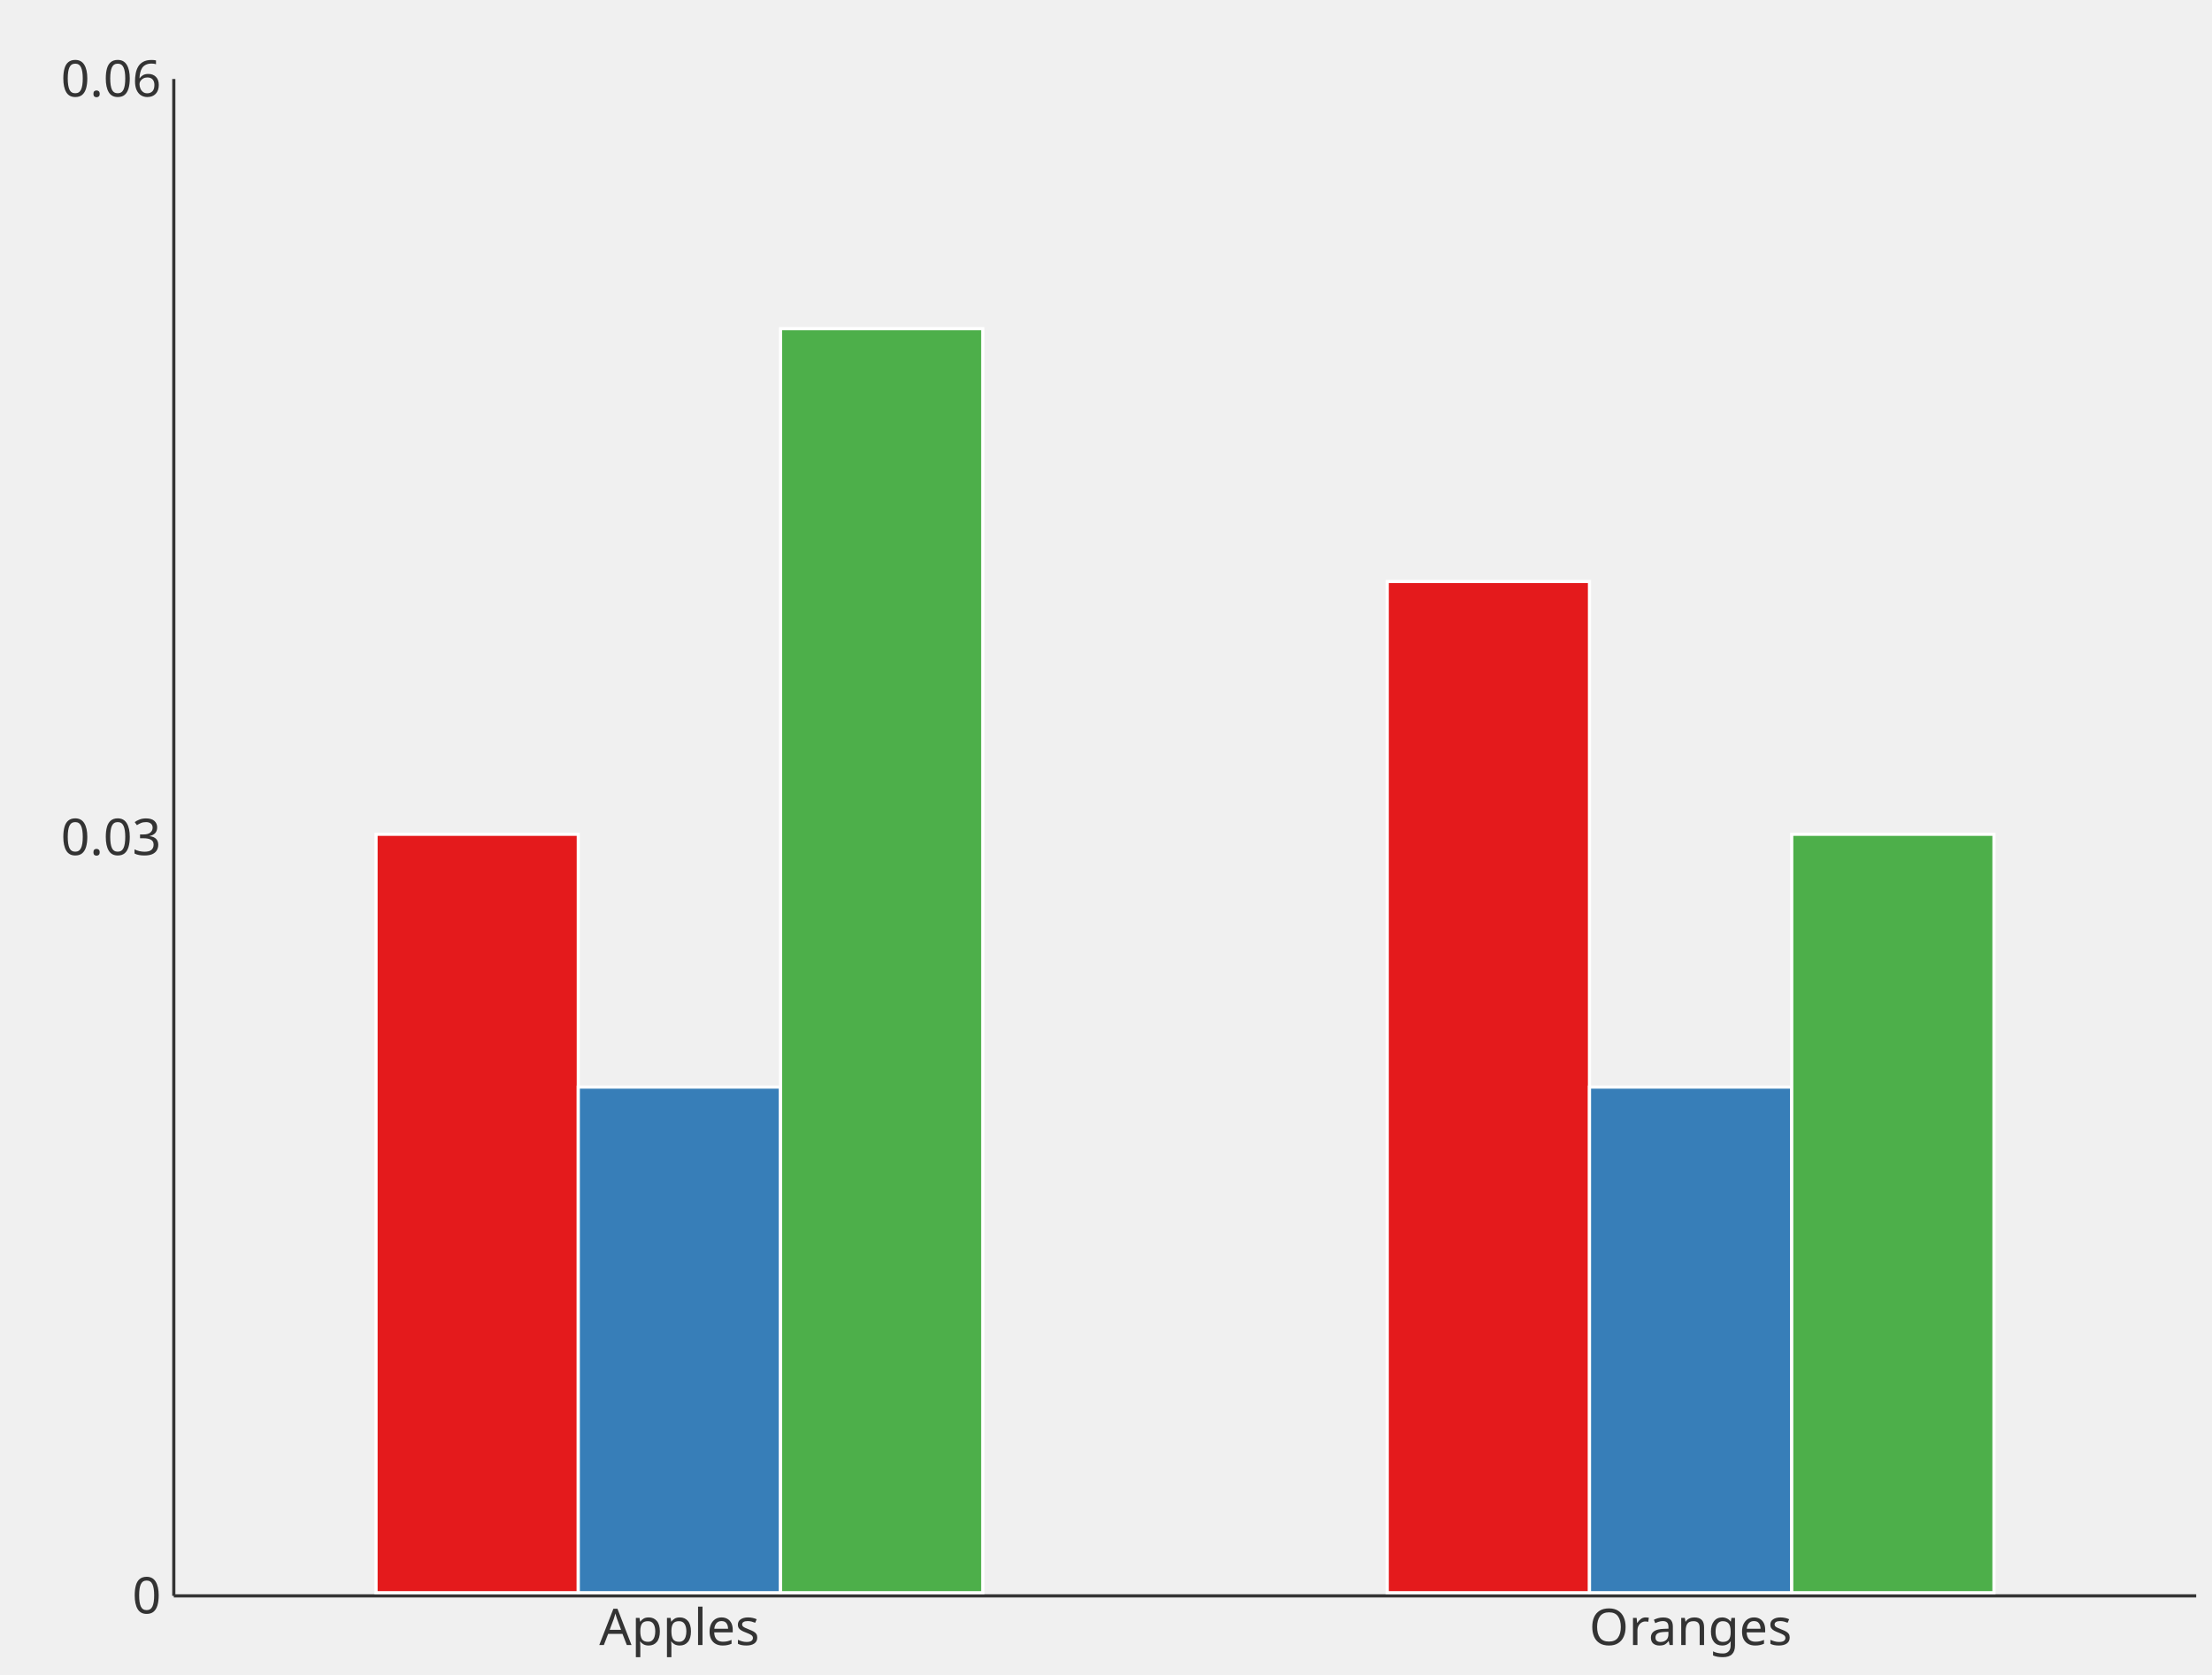
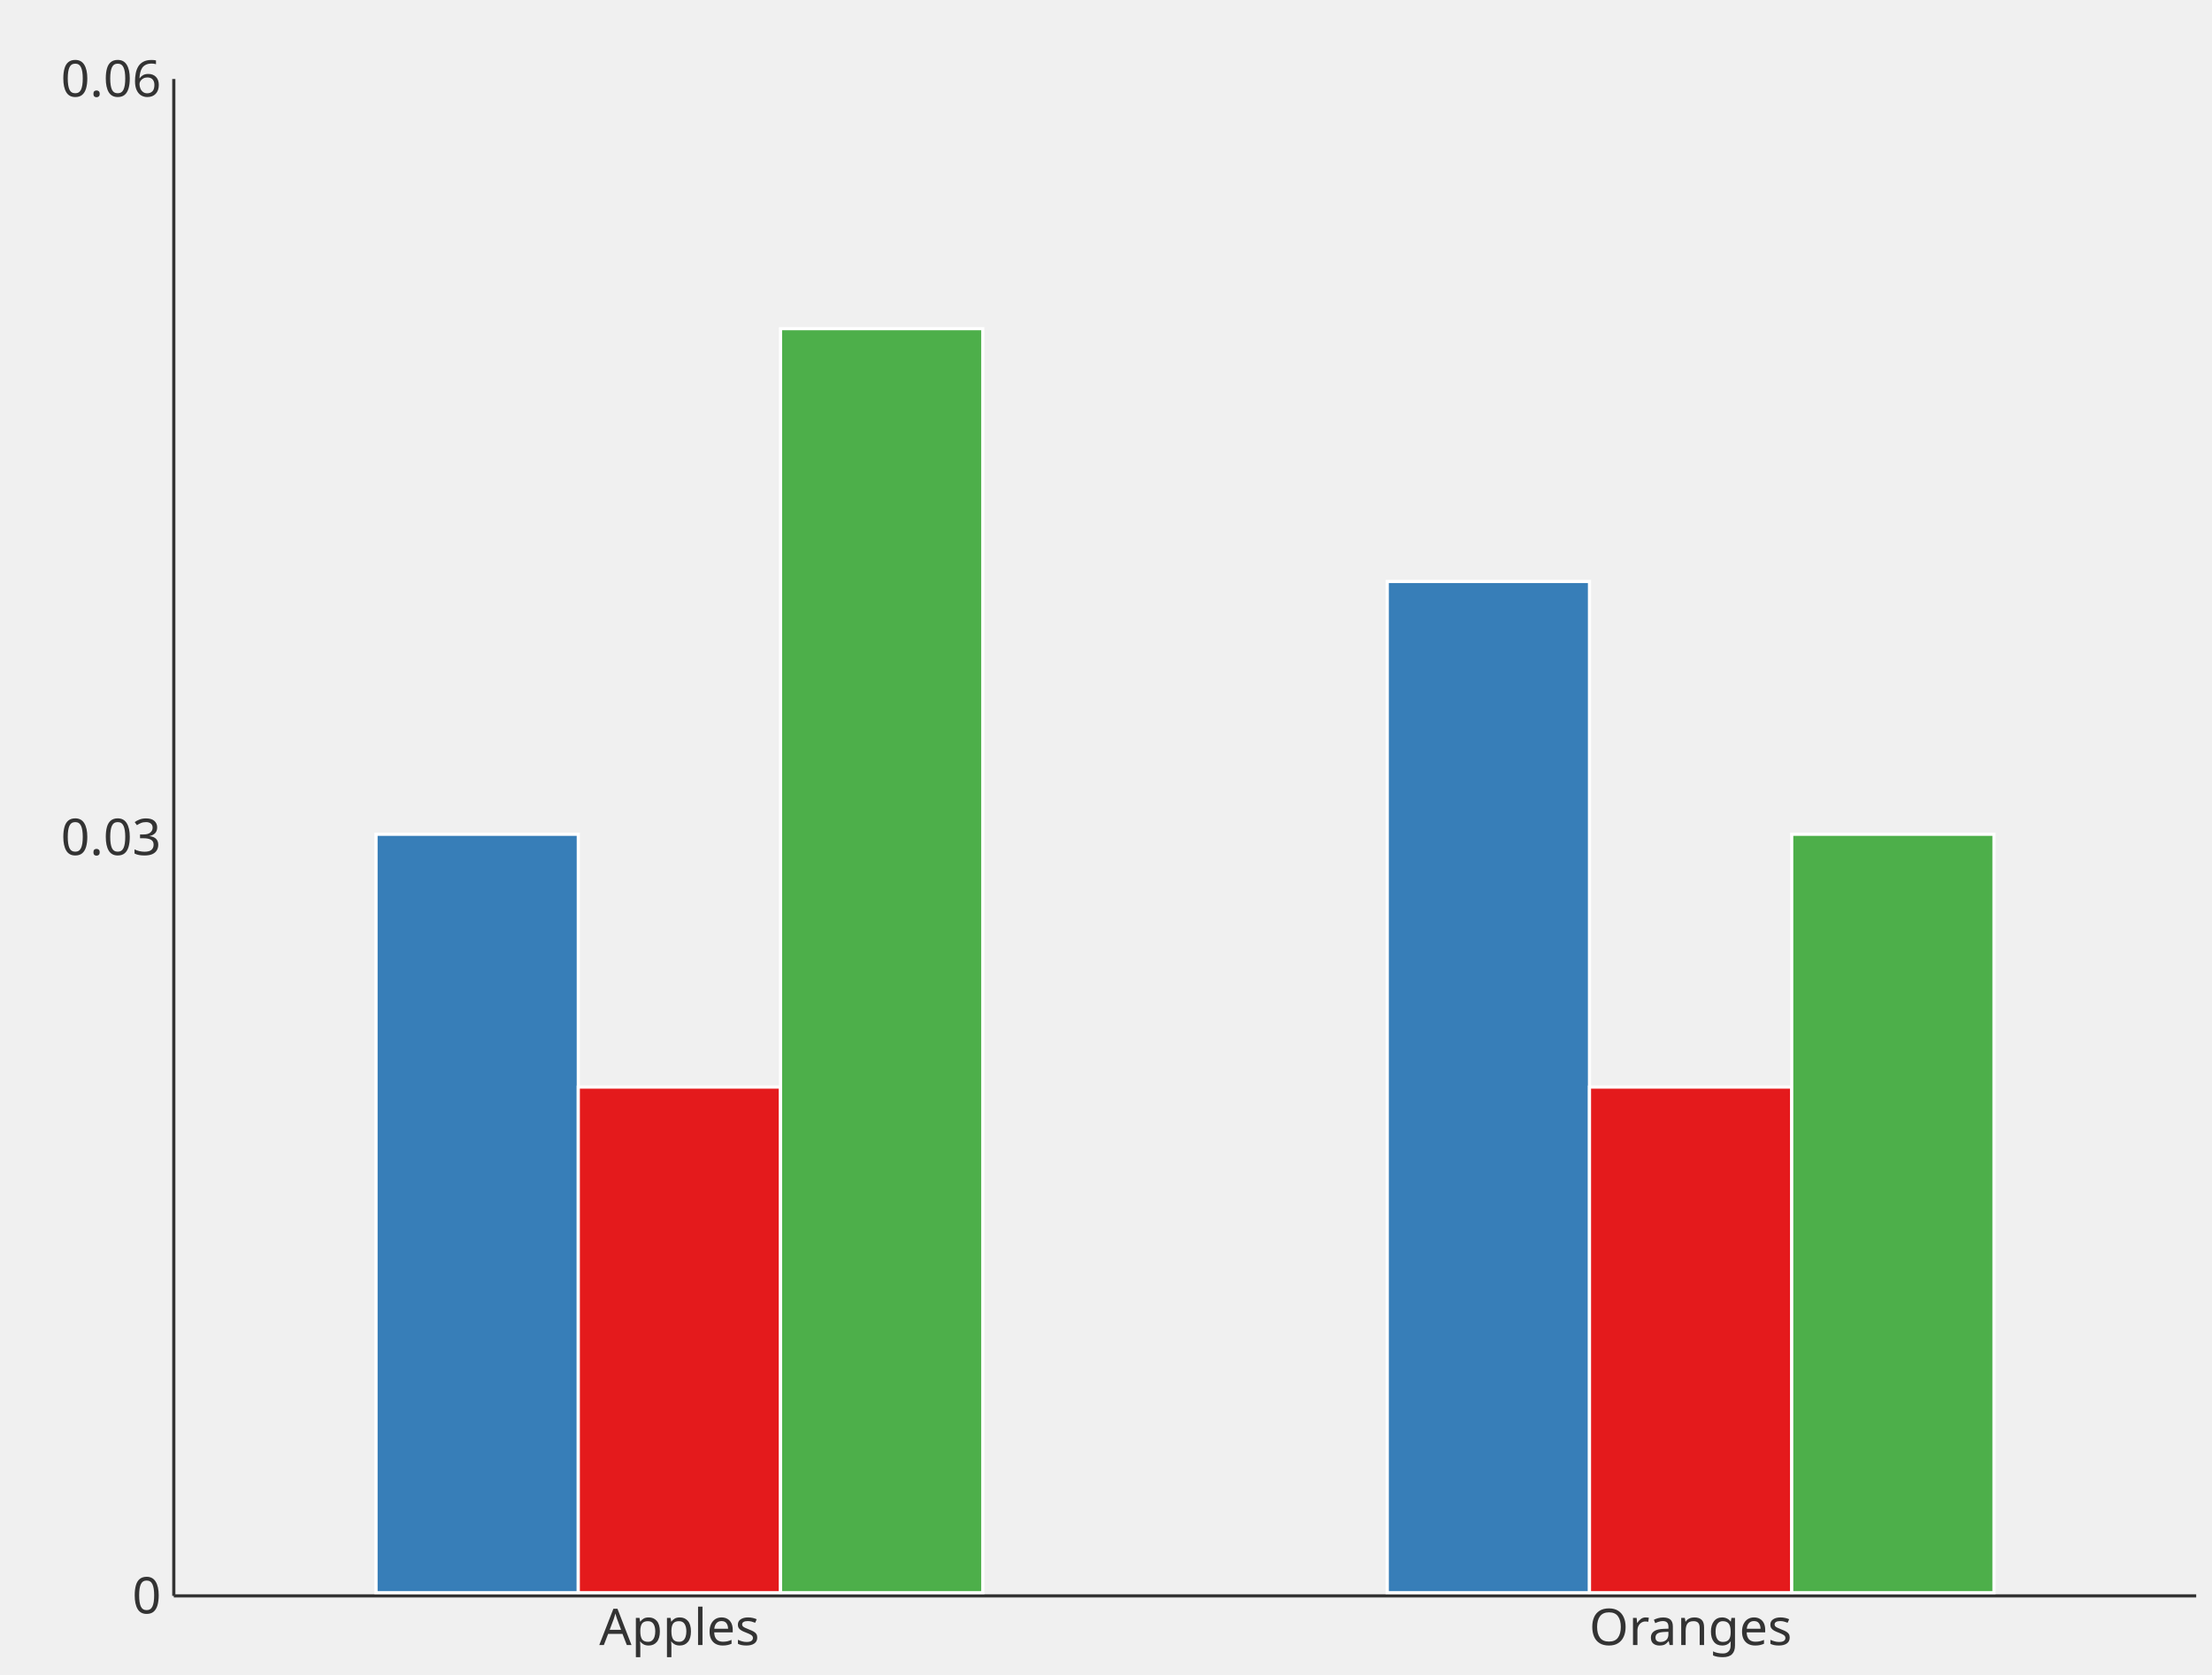
<svg xmlns="http://www.w3.org/2000/svg" font-family="sans-serif" font-size="16" viewBox="-55 -25 700 530">
  <style>
		@media (prefers-color-scheme: dark) {
			[fill="#333"] {fill: white}
			[stroke="#333"] {stroke: white}
		}
	</style>
  <g role="table">
    <line stroke="#333" x1="0" x2="0" y1="0" y2="480" />
    <line stroke="#333" x1="0" x2="640" y1="480" y2="480" />
    <g aria-hidden="true">
      <text dominant-baseline="middle" fill="#333" text-anchor="end" x="-4" y="480">0</text>
      <text dominant-baseline="middle" fill="#333" text-anchor="end" x="-4" y="240">0.03</text>
      <text dominant-baseline="middle" fill="#333" text-anchor="end" x="-4" y="0">0.06</text>
    </g>
    <g role="row">
      <text dominant-baseline="middle" fill="#333" role="columnheader" text-anchor="middle" x="160" y="490">Apples</text>
      <text dominant-baseline="middle" fill="#333" role="columnheader" text-anchor="middle" x="480" y="490">Oranges</text>
    </g>
-     <g fill="#e41a1c" role="row" stroke="white">
+     <g fill="#377eb8" role="row" stroke="white">
      <rect height="240" role="cell" width="64" x="64" y="239">
				</rect>
      <rect height="320" role="cell" width="64" x="384" y="159">
				</rect>
    </g>
-     <g fill="#377eb8" role="row" stroke="white">
+     <g fill="#e41a1c" role="row" stroke="white">
      <rect height="160" role="cell" width="64" x="128" y="319">
				</rect>
      <rect height="160" role="cell" width="64" x="448" y="319">
				</rect>
    </g>
    <g fill="#4daf4a" role="row" stroke="white">
      <rect height="400" role="cell" width="64" x="192" y="79">
				</rect>
      <rect height="240" role="cell" width="64" x="512" y="239">
				</rect>
    </g>
  </g>
</svg>
